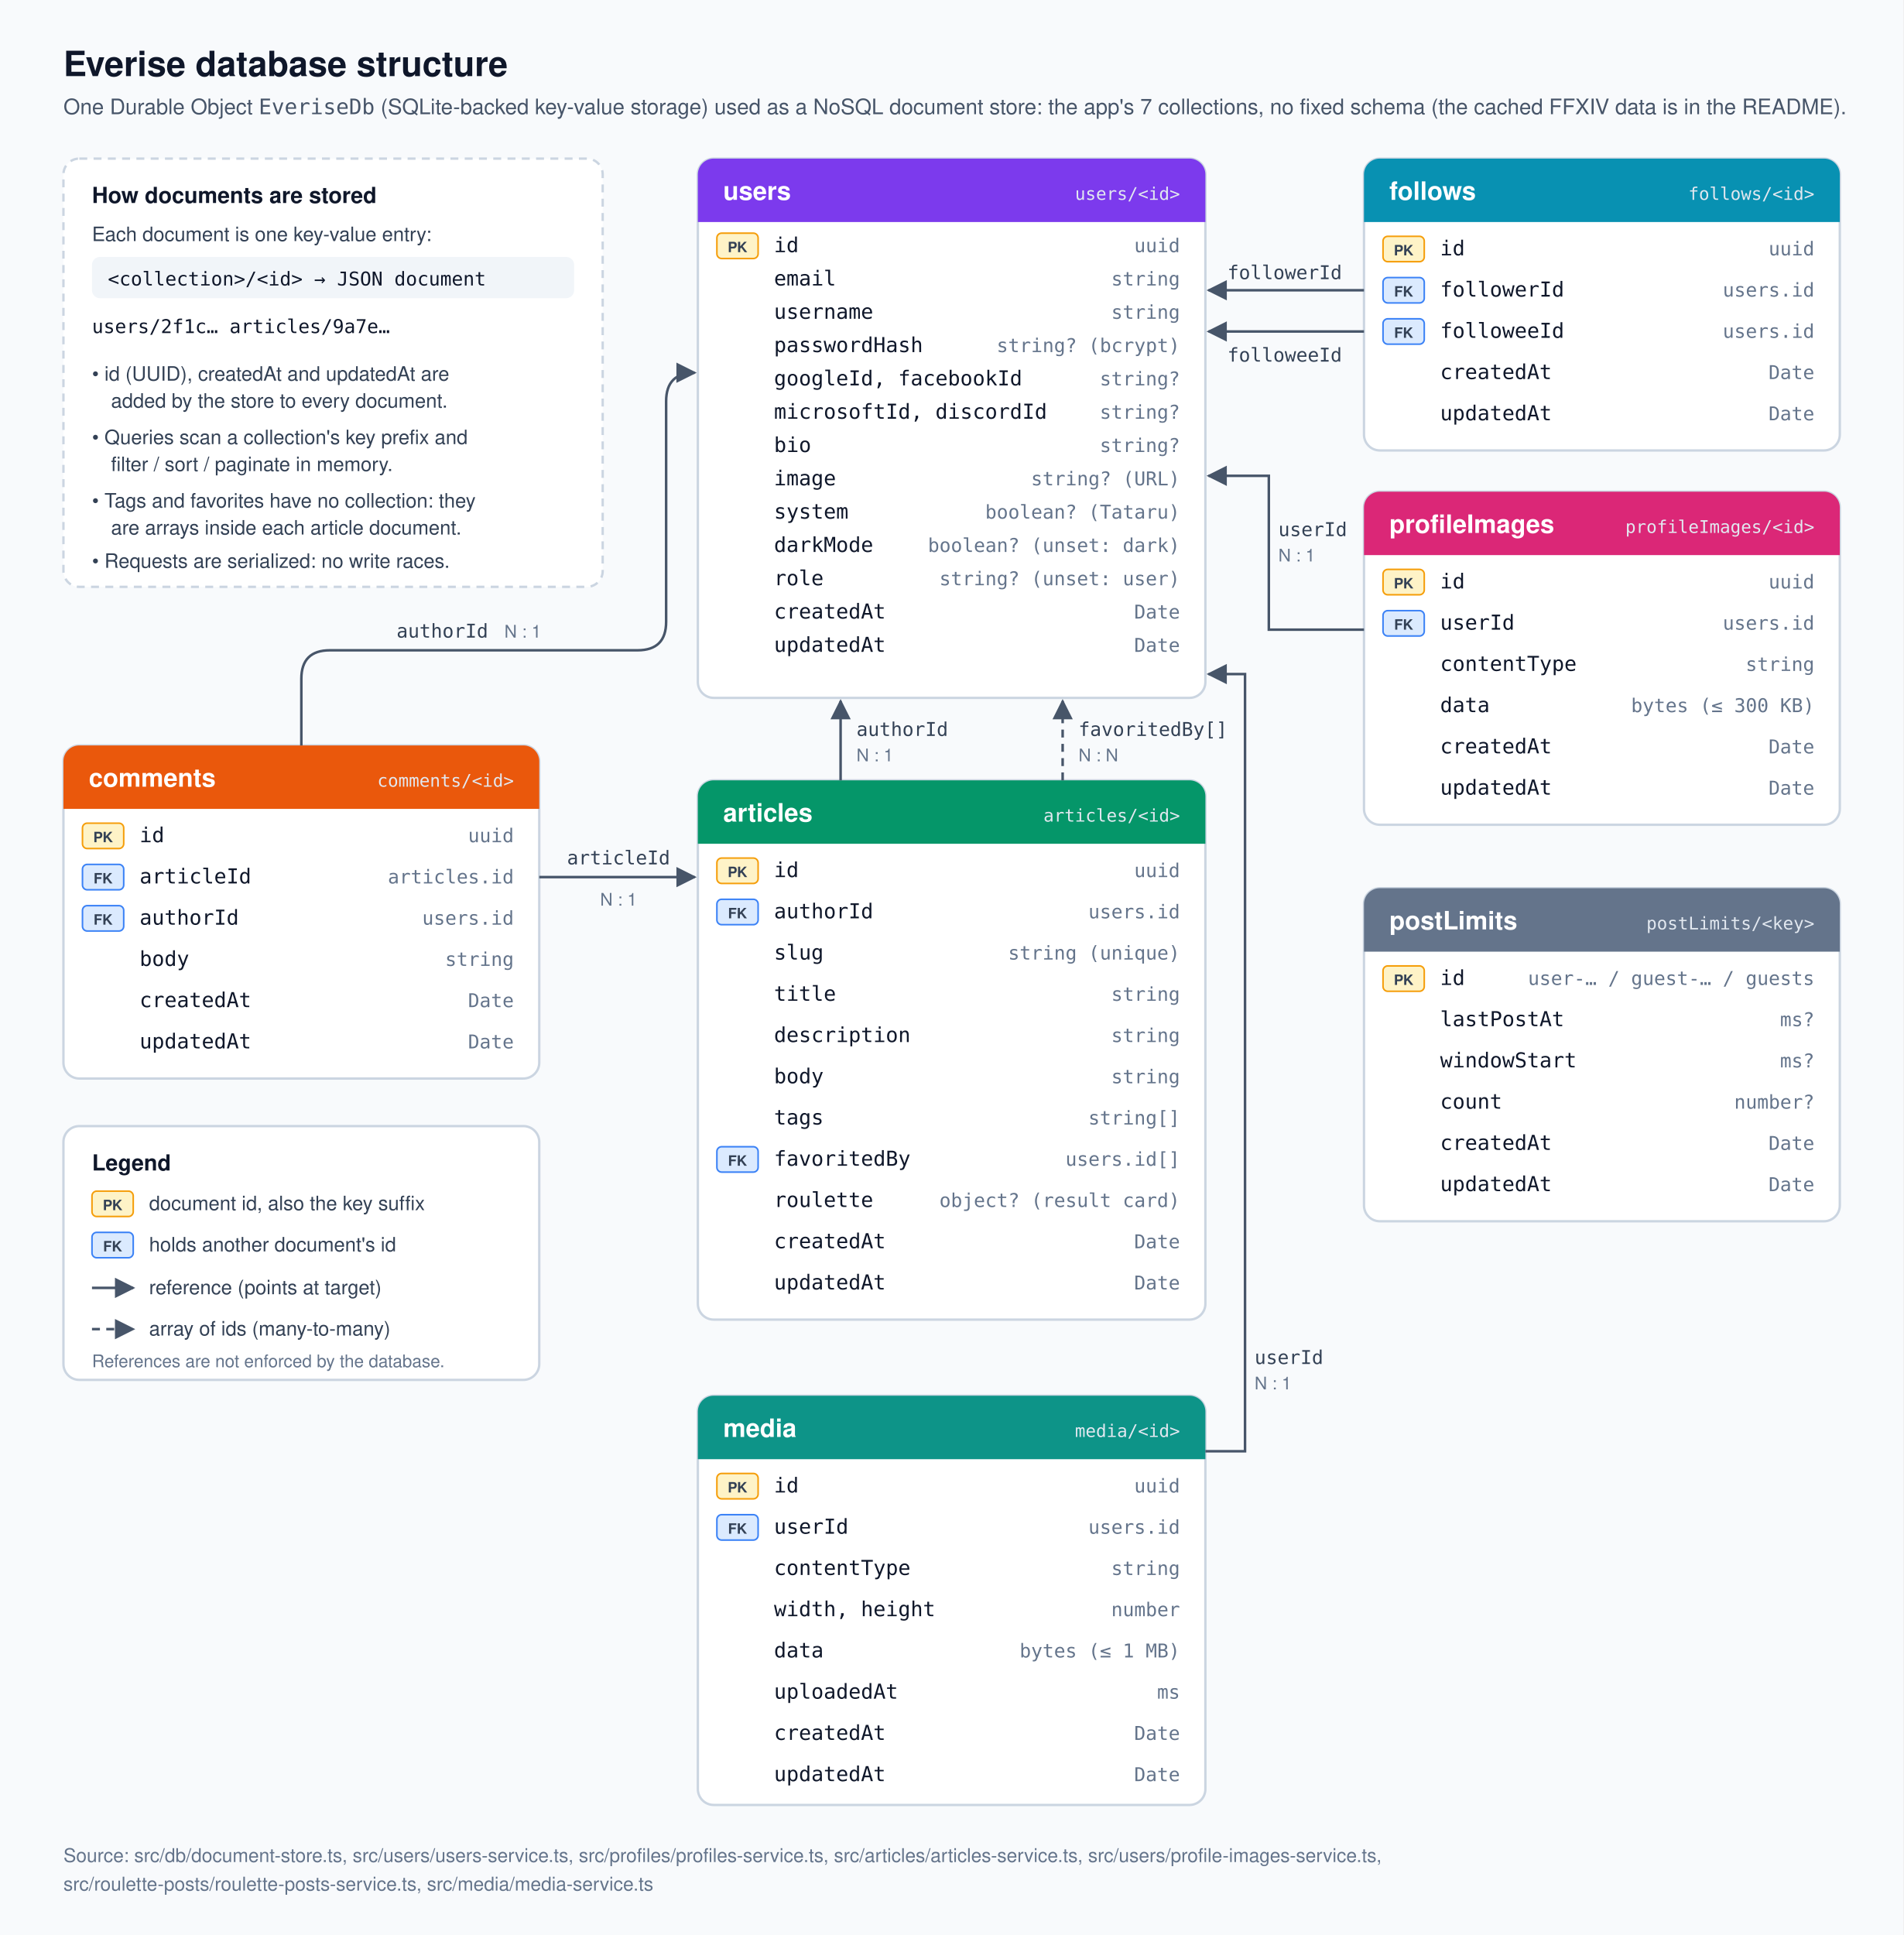
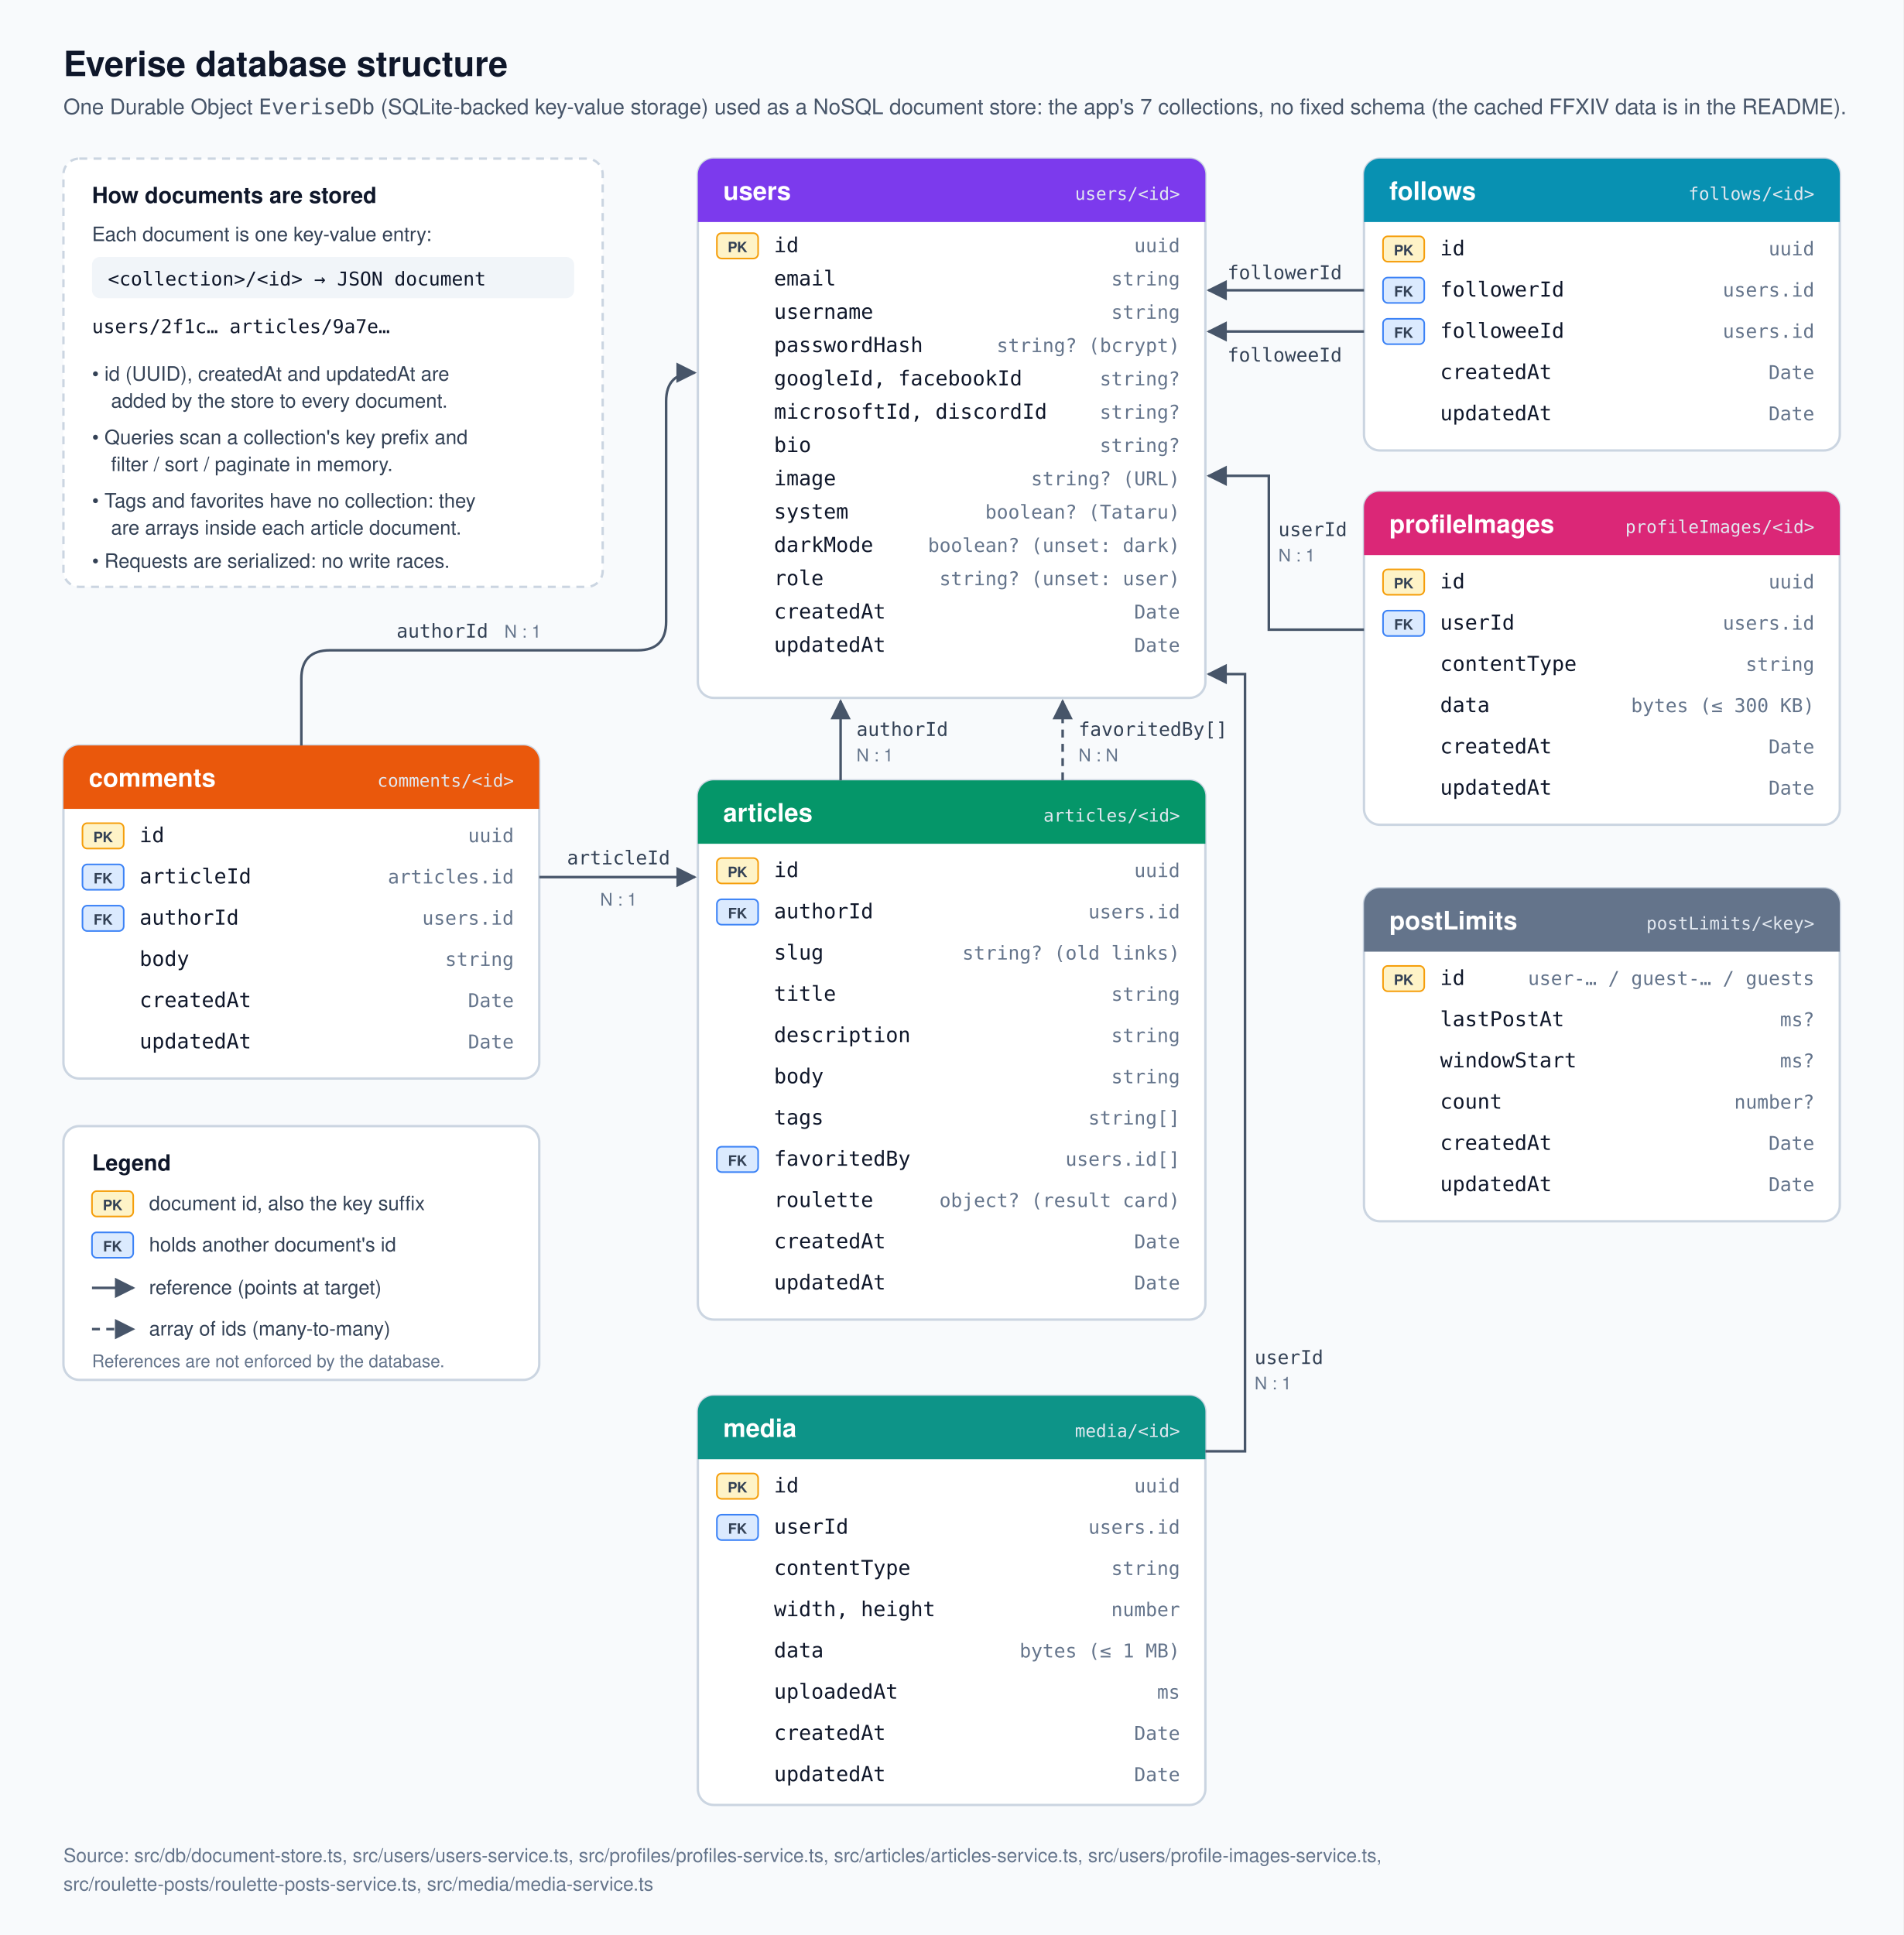
<svg xmlns="http://www.w3.org/2000/svg" width="1200" height="1220" viewBox="0 0 1200 1220" font-family="Segoe UI, Helvetica, Arial, sans-serif">
  <defs>
    <marker id="arrow" viewBox="0 0 10 10" refX="9" refY="5" markerWidth="8" markerHeight="8" orient="auto-start-reverse">
      <path d="M0,0 L10,5 L0,10 z" fill="#475569" />
    </marker>
    <style>
      .box { fill: #ffffff; stroke: #cbd5e1; stroke-width: 1.5; }
      .title { font-size: 16px; font-weight: 700; fill: #ffffff; }
      .key { font-size: 11px; fill: #e2e8f0; font-family: Consolas, Menlo, monospace; }
      .field { font-size: 13px; fill: #0f172a; font-family: Consolas, Menlo, monospace; }
      .type { font-size: 12px; fill: #64748b; font-family: Consolas, Menlo, monospace; }
      .pk { fill: #fef3c7; stroke: #f59e0b; }
      .fk { fill: #dbeafe; stroke: #3b82f6; }
      .badge { font-size: 9px; font-weight: 700; fill: #334155; }
      .rel { fill: none; stroke: #475569; stroke-width: 1.6; }
      .rel-label { font-size: 12px; fill: #334155; font-family: Consolas, Menlo, monospace; }
      .card { font-size: 11px; fill: #64748b; }
      .note-title { font-size: 14px; font-weight: 700; fill: #0f172a; }
      .note { font-size: 12.5px; fill: #334155; }
      .mono { font-family: Consolas, Menlo, monospace; font-size: 12px; fill: #0f172a; }
    </style>
  </defs>
  <rect width="1200" height="1220" fill="#f8fafc" />
  <text x="40" y="48" font-size="22" font-weight="700" fill="#0f172a">Everise database structure</text>
  <text x="40" y="72" font-size="13.5" fill="#475569">One Durable Object <tspan font-family="Consolas, Menlo, monospace">EveriseDb</tspan> (SQLite-backed key-value storage) used as a NoSQL document store: the app's 7 collections, no fixed schema (the cached FFXIV data is in the README).</text>
  <rect x="40" y="100" width="340" height="270" rx="10" fill="#ffffff" stroke="#cbd5e1" stroke-width="1.5" stroke-dasharray="5 4" />
  <text x="58" y="128" class="note-title">How documents are stored</text>
  <text x="58" y="152" class="note">Each document is one key-value entry:</text>
  <rect x="58" y="162" width="304" height="26" rx="5" fill="#f1f5f9" />
  <text x="68" y="180" class="mono">&lt;collection&gt;/&lt;id&gt;  →  JSON document</text>
  <text x="58" y="210" class="mono" fill="#475569">users/2f1c…    articles/9a7e…</text>
  <text x="58" y="240" class="note">• id (UUID), createdAt and updatedAt are</text>
  <text x="70" y="257" class="note">added by the store to every document.</text>
  <text x="58" y="280" class="note">• Queries scan a collection's key prefix and</text>
  <text x="70" y="297" class="note">filter / sort / paginate in memory.</text>
  <text x="58" y="320" class="note">• Tags and favorites have no collection: they</text>
  <text x="70" y="337" class="note">are arrays inside each article document.</text>
  <text x="58" y="358" class="note">• Requests are serialized: no write races.</text>
  <g>
    <rect x="440" y="100" width="320" height="340" rx="10" class="box" />
    <path d="M450,100 h300 a10,10 0 0 1 10,10 v30 h-320 v-30 a10,10 0 0 1 10,-10 z" fill="#7c3aed" />
    <text x="456" y="126" class="title">users</text>
    <text x="744" y="126" class="key" text-anchor="end">users/&lt;id&gt;</text>
    <rect x="452" y="147" width="26" height="16" rx="3" class="pk" />
    <text x="465" y="159" class="badge" text-anchor="middle">PK</text>
    <text x="488" y="159" class="field">id</text>
    <text x="744" y="159" class="type" text-anchor="end">uuid</text>
    <text x="488" y="180" class="field">email</text>
    <text x="744" y="180" class="type" text-anchor="end">string</text>
    <text x="488" y="201" class="field">username</text>
    <text x="744" y="201" class="type" text-anchor="end">string</text>
    <text x="488" y="222" class="field">passwordHash</text>
    <text x="744" y="222" class="type" text-anchor="end">string? (bcrypt)</text>
    <text x="488" y="243" class="field">googleId, facebookId</text>
    <text x="744" y="243" class="type" text-anchor="end">string?</text>
    <text x="488" y="264" class="field">microsoftId, discordId</text>
    <text x="744" y="264" class="type" text-anchor="end">string?</text>
    <text x="488" y="285" class="field">bio</text>
    <text x="744" y="285" class="type" text-anchor="end">string?</text>
    <text x="488" y="306" class="field">image</text>
    <text x="744" y="306" class="type" text-anchor="end">string? (URL)</text>
    <text x="488" y="327" class="field">system</text>
    <text x="744" y="327" class="type" text-anchor="end">boolean? (Tataru)</text>
    <text x="488" y="348" class="field">darkMode</text>
    <text x="744" y="348" class="type" text-anchor="end">boolean? (unset: dark)</text>
    <text x="488" y="369" class="field">role</text>
    <text x="744" y="369" class="type" text-anchor="end">string? (unset: user)</text>
    <text x="488" y="390" class="field">createdAt</text>
    <text x="744" y="390" class="type" text-anchor="end">Date</text>
    <text x="488" y="411" class="field">updatedAt</text>
    <text x="744" y="411" class="type" text-anchor="end">Date</text>
  </g>
  <g>
    <rect x="860" y="100" width="300" height="184" rx="10" class="box" />
    <path d="M870,100 h280 a10,10 0 0 1 10,10 v30 h-300 v-30 a10,10 0 0 1 10,-10 z" fill="#0891b2" />
    <text x="876" y="126" class="title">follows</text>
    <text x="1144" y="126" class="key" text-anchor="end">follows/&lt;id&gt;</text>
    <rect x="872" y="149" width="26" height="16" rx="3" class="pk" />
    <text x="885" y="161" class="badge" text-anchor="middle">PK</text>
    <text x="908" y="161" class="field">id</text>
    <text x="1144" y="161" class="type" text-anchor="end">uuid</text>
    <rect x="872" y="175" width="26" height="16" rx="3" class="fk" />
    <text x="885" y="187" class="badge" text-anchor="middle">FK</text>
    <text x="908" y="187" class="field">followerId</text>
    <text x="1144" y="187" class="type" text-anchor="end">users.id</text>
    <rect x="872" y="201" width="26" height="16" rx="3" class="fk" />
    <text x="885" y="213" class="badge" text-anchor="middle">FK</text>
    <text x="908" y="213" class="field">followeeId</text>
    <text x="1144" y="213" class="type" text-anchor="end">users.id</text>
    <text x="908" y="239" class="field">createdAt</text>
    <text x="1144" y="239" class="type" text-anchor="end">Date</text>
    <text x="908" y="265" class="field">updatedAt</text>
    <text x="1144" y="265" class="type" text-anchor="end">Date</text>
  </g>
  <g transform="translate(0 52)">
    <rect x="440" y="440" width="320" height="340" rx="10" class="box" />
    <path d="M450,440 h300 a10,10 0 0 1 10,10 v30 h-320 v-30 a10,10 0 0 1 10,-10 z" fill="#059669" />
    <text x="456" y="466" class="title">articles</text>
    <text x="744" y="466" class="key" text-anchor="end">articles/&lt;id&gt;</text>
    <rect x="452" y="489" width="26" height="16" rx="3" class="pk" />
    <text x="465" y="501" class="badge" text-anchor="middle">PK</text>
    <text x="488" y="501" class="field">id</text>
    <text x="744" y="501" class="type" text-anchor="end">uuid</text>
    <rect x="452" y="515" width="26" height="16" rx="3" class="fk" />
    <text x="465" y="527" class="badge" text-anchor="middle">FK</text>
    <text x="488" y="527" class="field">authorId</text>
    <text x="744" y="527" class="type" text-anchor="end">users.id</text>
    <text x="488" y="553" class="field">slug</text>
-     <text x="744" y="553" class="type" text-anchor="end">string (unique)</text>
+     <text x="744" y="553" class="type" text-anchor="end">string? (old links)</text>
    <text x="488" y="579" class="field">title</text>
    <text x="744" y="579" class="type" text-anchor="end">string</text>
    <text x="488" y="605" class="field">description</text>
    <text x="744" y="605" class="type" text-anchor="end">string</text>
    <text x="488" y="631" class="field">body</text>
    <text x="744" y="631" class="type" text-anchor="end">string</text>
    <text x="488" y="657" class="field">tags</text>
    <text x="744" y="657" class="type" text-anchor="end">string[]</text>
    <rect x="452" y="671" width="26" height="16" rx="3" class="fk" />
    <text x="465" y="683" class="badge" text-anchor="middle">FK</text>
    <text x="488" y="683" class="field">favoritedBy</text>
    <text x="744" y="683" class="type" text-anchor="end">users.id[]</text>
    <text x="488" y="709" class="field">roulette</text>
    <text x="744" y="709" class="type" text-anchor="end">object? (result card)</text>
    <text x="488" y="735" class="field">createdAt</text>
    <text x="744" y="735" class="type" text-anchor="end">Date</text>
    <text x="488" y="761" class="field">updatedAt</text>
    <text x="744" y="761" class="type" text-anchor="end">Date</text>
  </g>
  <g>
    <rect x="40" y="470" width="300" height="210" rx="10" class="box" />
    <path d="M50,470 h280 a10,10 0 0 1 10,10 v30 h-300 v-30 a10,10 0 0 1 10,-10 z" fill="#ea580c" />
    <text x="56" y="496" class="title">comments</text>
    <text x="324" y="496" class="key" text-anchor="end">comments/&lt;id&gt;</text>
    <rect x="52" y="519" width="26" height="16" rx="3" class="pk" />
    <text x="65" y="531" class="badge" text-anchor="middle">PK</text>
    <text x="88" y="531" class="field">id</text>
    <text x="324" y="531" class="type" text-anchor="end">uuid</text>
    <rect x="52" y="545" width="26" height="16" rx="3" class="fk" />
    <text x="65" y="557" class="badge" text-anchor="middle">FK</text>
    <text x="88" y="557" class="field">articleId</text>
    <text x="324" y="557" class="type" text-anchor="end">articles.id</text>
    <rect x="52" y="571" width="26" height="16" rx="3" class="fk" />
    <text x="65" y="583" class="badge" text-anchor="middle">FK</text>
    <text x="88" y="583" class="field">authorId</text>
    <text x="324" y="583" class="type" text-anchor="end">users.id</text>
    <text x="88" y="609" class="field">body</text>
    <text x="324" y="609" class="type" text-anchor="end">string</text>
    <text x="88" y="635" class="field">createdAt</text>
    <text x="324" y="635" class="type" text-anchor="end">Date</text>
    <text x="88" y="661" class="field">updatedAt</text>
    <text x="324" y="661" class="type" text-anchor="end">Date</text>
  </g>
  <path d="M860,183 H762" class="rel" marker-end="url(#arrow)" />
  <text x="810" y="176" class="rel-label" text-anchor="middle">followerId</text>
  <path d="M860,209 H762" class="rel" marker-end="url(#arrow)" />
  <text x="810" y="228" class="rel-label" text-anchor="middle">followeeId</text>
  <path d="M530,492 V442" class="rel" marker-end="url(#arrow)" />
  <text x="540" y="464" class="rel-label">authorId</text>
  <text x="540" y="480" class="card">N : 1</text>
  <path d="M670,492 V442" class="rel" stroke-dasharray="5 4" marker-end="url(#arrow)" />
  <text x="680" y="464" class="rel-label">favoritedBy[]</text>
  <text x="680" y="480" class="card">N : N</text>
  <path d="M340,553 H438" class="rel" marker-end="url(#arrow)" />
  <text x="390" y="545" class="rel-label" text-anchor="middle">articleId</text>
  <text x="390" y="571" class="card" text-anchor="middle">N : 1</text>
  <path d="M190,470 V428 Q190,410 208,410 H402 Q420,410 420,392 V253 Q420,235 438,235" class="rel" marker-end="url(#arrow)" />
  <text x="250" y="402" class="rel-label">authorId</text>
  <text x="318" y="402" class="card">N : 1</text>
  <g>
    <rect x="860" y="310" width="300" height="210" rx="10" class="box" />
    <path d="M870,310 h280 a10,10 0 0 1 10,10 v30 h-300 v-30 a10,10 0 0 1 10,-10 z" fill="#db2777" />
    <text x="876" y="336" class="title">profileImages</text>
    <text x="1144" y="336" class="key" text-anchor="end">profileImages/&lt;id&gt;</text>
    <rect x="872" y="359" width="26" height="16" rx="3" class="pk" />
    <text x="885" y="371" class="badge" text-anchor="middle">PK</text>
    <text x="908" y="371" class="field">id</text>
    <text x="1144" y="371" class="type" text-anchor="end">uuid</text>
    <rect x="872" y="385" width="26" height="16" rx="3" class="fk" />
    <text x="885" y="397" class="badge" text-anchor="middle">FK</text>
    <text x="908" y="397" class="field">userId</text>
    <text x="1144" y="397" class="type" text-anchor="end">users.id</text>
    <text x="908" y="423" class="field">contentType</text>
    <text x="1144" y="423" class="type" text-anchor="end">string</text>
    <text x="908" y="449" class="field">data</text>
    <text x="1144" y="449" class="type" text-anchor="end">bytes (≤ 300 KB)</text>
    <text x="908" y="475" class="field">createdAt</text>
    <text x="1144" y="475" class="type" text-anchor="end">Date</text>
    <text x="908" y="501" class="field">updatedAt</text>
    <text x="1144" y="501" class="type" text-anchor="end">Date</text>
  </g>
  <path d="M860,397 H800 V300 H762" class="rel" marker-end="url(#arrow)" />
  <text x="806" y="338" class="rel-label">userId</text>
  <text x="806" y="354" class="card">N : 1</text>
  <g>
    <rect x="860" y="560" width="300" height="210" rx="10" class="box" />
    <path d="M870,560 h280 a10,10 0 0 1 10,10 v30 h-300 v-30 a10,10 0 0 1 10,-10 z" fill="#64748b" />
    <text x="876" y="586" class="title">postLimits</text>
    <text x="1144" y="586" class="key" text-anchor="end">postLimits/&lt;key&gt;</text>
    <rect x="872" y="609" width="26" height="16" rx="3" class="pk" />
    <text x="885" y="621" class="badge" text-anchor="middle">PK</text>
    <text x="908" y="621" class="field">id</text>
    <text x="1144" y="621" class="type" text-anchor="end">user-… / guest-… / guests</text>
    <text x="908" y="647" class="field">lastPostAt</text>
    <text x="1144" y="647" class="type" text-anchor="end">ms?</text>
    <text x="908" y="673" class="field">windowStart</text>
    <text x="1144" y="673" class="type" text-anchor="end">ms?</text>
    <text x="908" y="699" class="field">count</text>
    <text x="1144" y="699" class="type" text-anchor="end">number?</text>
    <text x="908" y="725" class="field">createdAt</text>
    <text x="1144" y="725" class="type" text-anchor="end">Date</text>
    <text x="908" y="751" class="field">updatedAt</text>
    <text x="1144" y="751" class="type" text-anchor="end">Date</text>
  </g>
  <g>
    <rect x="440" y="880" width="320" height="258" rx="10" class="box" />
    <path d="M450,880 h300 a10,10 0 0 1 10,10 v30 h-320 v-30 a10,10 0 0 1 10,-10 z" fill="#0d9488" />
    <text x="456" y="906" class="title">media</text>
    <text x="744" y="906" class="key" text-anchor="end">media/&lt;id&gt;</text>
    <rect x="452" y="929" width="26" height="16" rx="3" class="pk" />
    <text x="465" y="941" class="badge" text-anchor="middle">PK</text>
    <text x="488" y="941" class="field">id</text>
    <text x="744" y="941" class="type" text-anchor="end">uuid</text>
    <rect x="452" y="955" width="26" height="16" rx="3" class="fk" />
    <text x="465" y="967" class="badge" text-anchor="middle">FK</text>
    <text x="488" y="967" class="field">userId</text>
    <text x="744" y="967" class="type" text-anchor="end">users.id</text>
    <text x="488" y="993" class="field">contentType</text>
    <text x="744" y="993" class="type" text-anchor="end">string</text>
    <text x="488" y="1019" class="field">width, height</text>
    <text x="744" y="1019" class="type" text-anchor="end">number</text>
    <text x="488" y="1045" class="field">data</text>
    <text x="744" y="1045" class="type" text-anchor="end">bytes (≤ 1 MB)</text>
    <text x="488" y="1071" class="field">uploadedAt</text>
    <text x="744" y="1071" class="type" text-anchor="end">ms</text>
    <text x="488" y="1097" class="field">createdAt</text>
    <text x="744" y="1097" class="type" text-anchor="end">Date</text>
    <text x="488" y="1123" class="field">updatedAt</text>
    <text x="744" y="1123" class="type" text-anchor="end">Date</text>
  </g>
  <path d="M760,915 H785 V425 H762" class="rel" marker-end="url(#arrow)" />
  <text x="791" y="860" class="rel-label">userId</text>
  <text x="791" y="876" class="card">N : 1</text>
  <rect x="40" y="710" width="300" height="160" rx="10" fill="#ffffff" stroke="#cbd5e1" stroke-width="1.5" />
  <text x="58" y="738" class="note-title">Legend</text>
  <rect x="58" y="751" width="26" height="16" rx="3" class="pk" />
  <text x="71" y="763" class="badge" text-anchor="middle">PK</text>
  <text x="94" y="763" class="note">document id, also the key suffix</text>
  <rect x="58" y="777" width="26" height="16" rx="3" class="fk" />
  <text x="71" y="789" class="badge" text-anchor="middle">FK</text>
  <text x="94" y="789" class="note">holds another document's id</text>
  <path d="M58,812 H84" class="rel" marker-end="url(#arrow)" />
  <text x="94" y="816" class="note">reference (points at target)</text>
  <path d="M58,838 H84" class="rel" stroke-dasharray="5 4" marker-end="url(#arrow)" />
  <text x="94" y="842" class="note">array of ids (many-to-many)</text>
  <text x="58" y="862" class="card">References are not enforced by the database.</text>
  <text x="40" y="1174" font-size="12" fill="#64748b">Source: src/db/document-store.ts, src/users/users-service.ts, src/profiles/profiles-service.ts, src/articles/articles-service.ts, src/users/profile-images-service.ts,</text>
  <text x="40" y="1192" font-size="12" fill="#64748b">src/roulette-posts/roulette-posts-service.ts, src/media/media-service.ts</text>
</svg>
